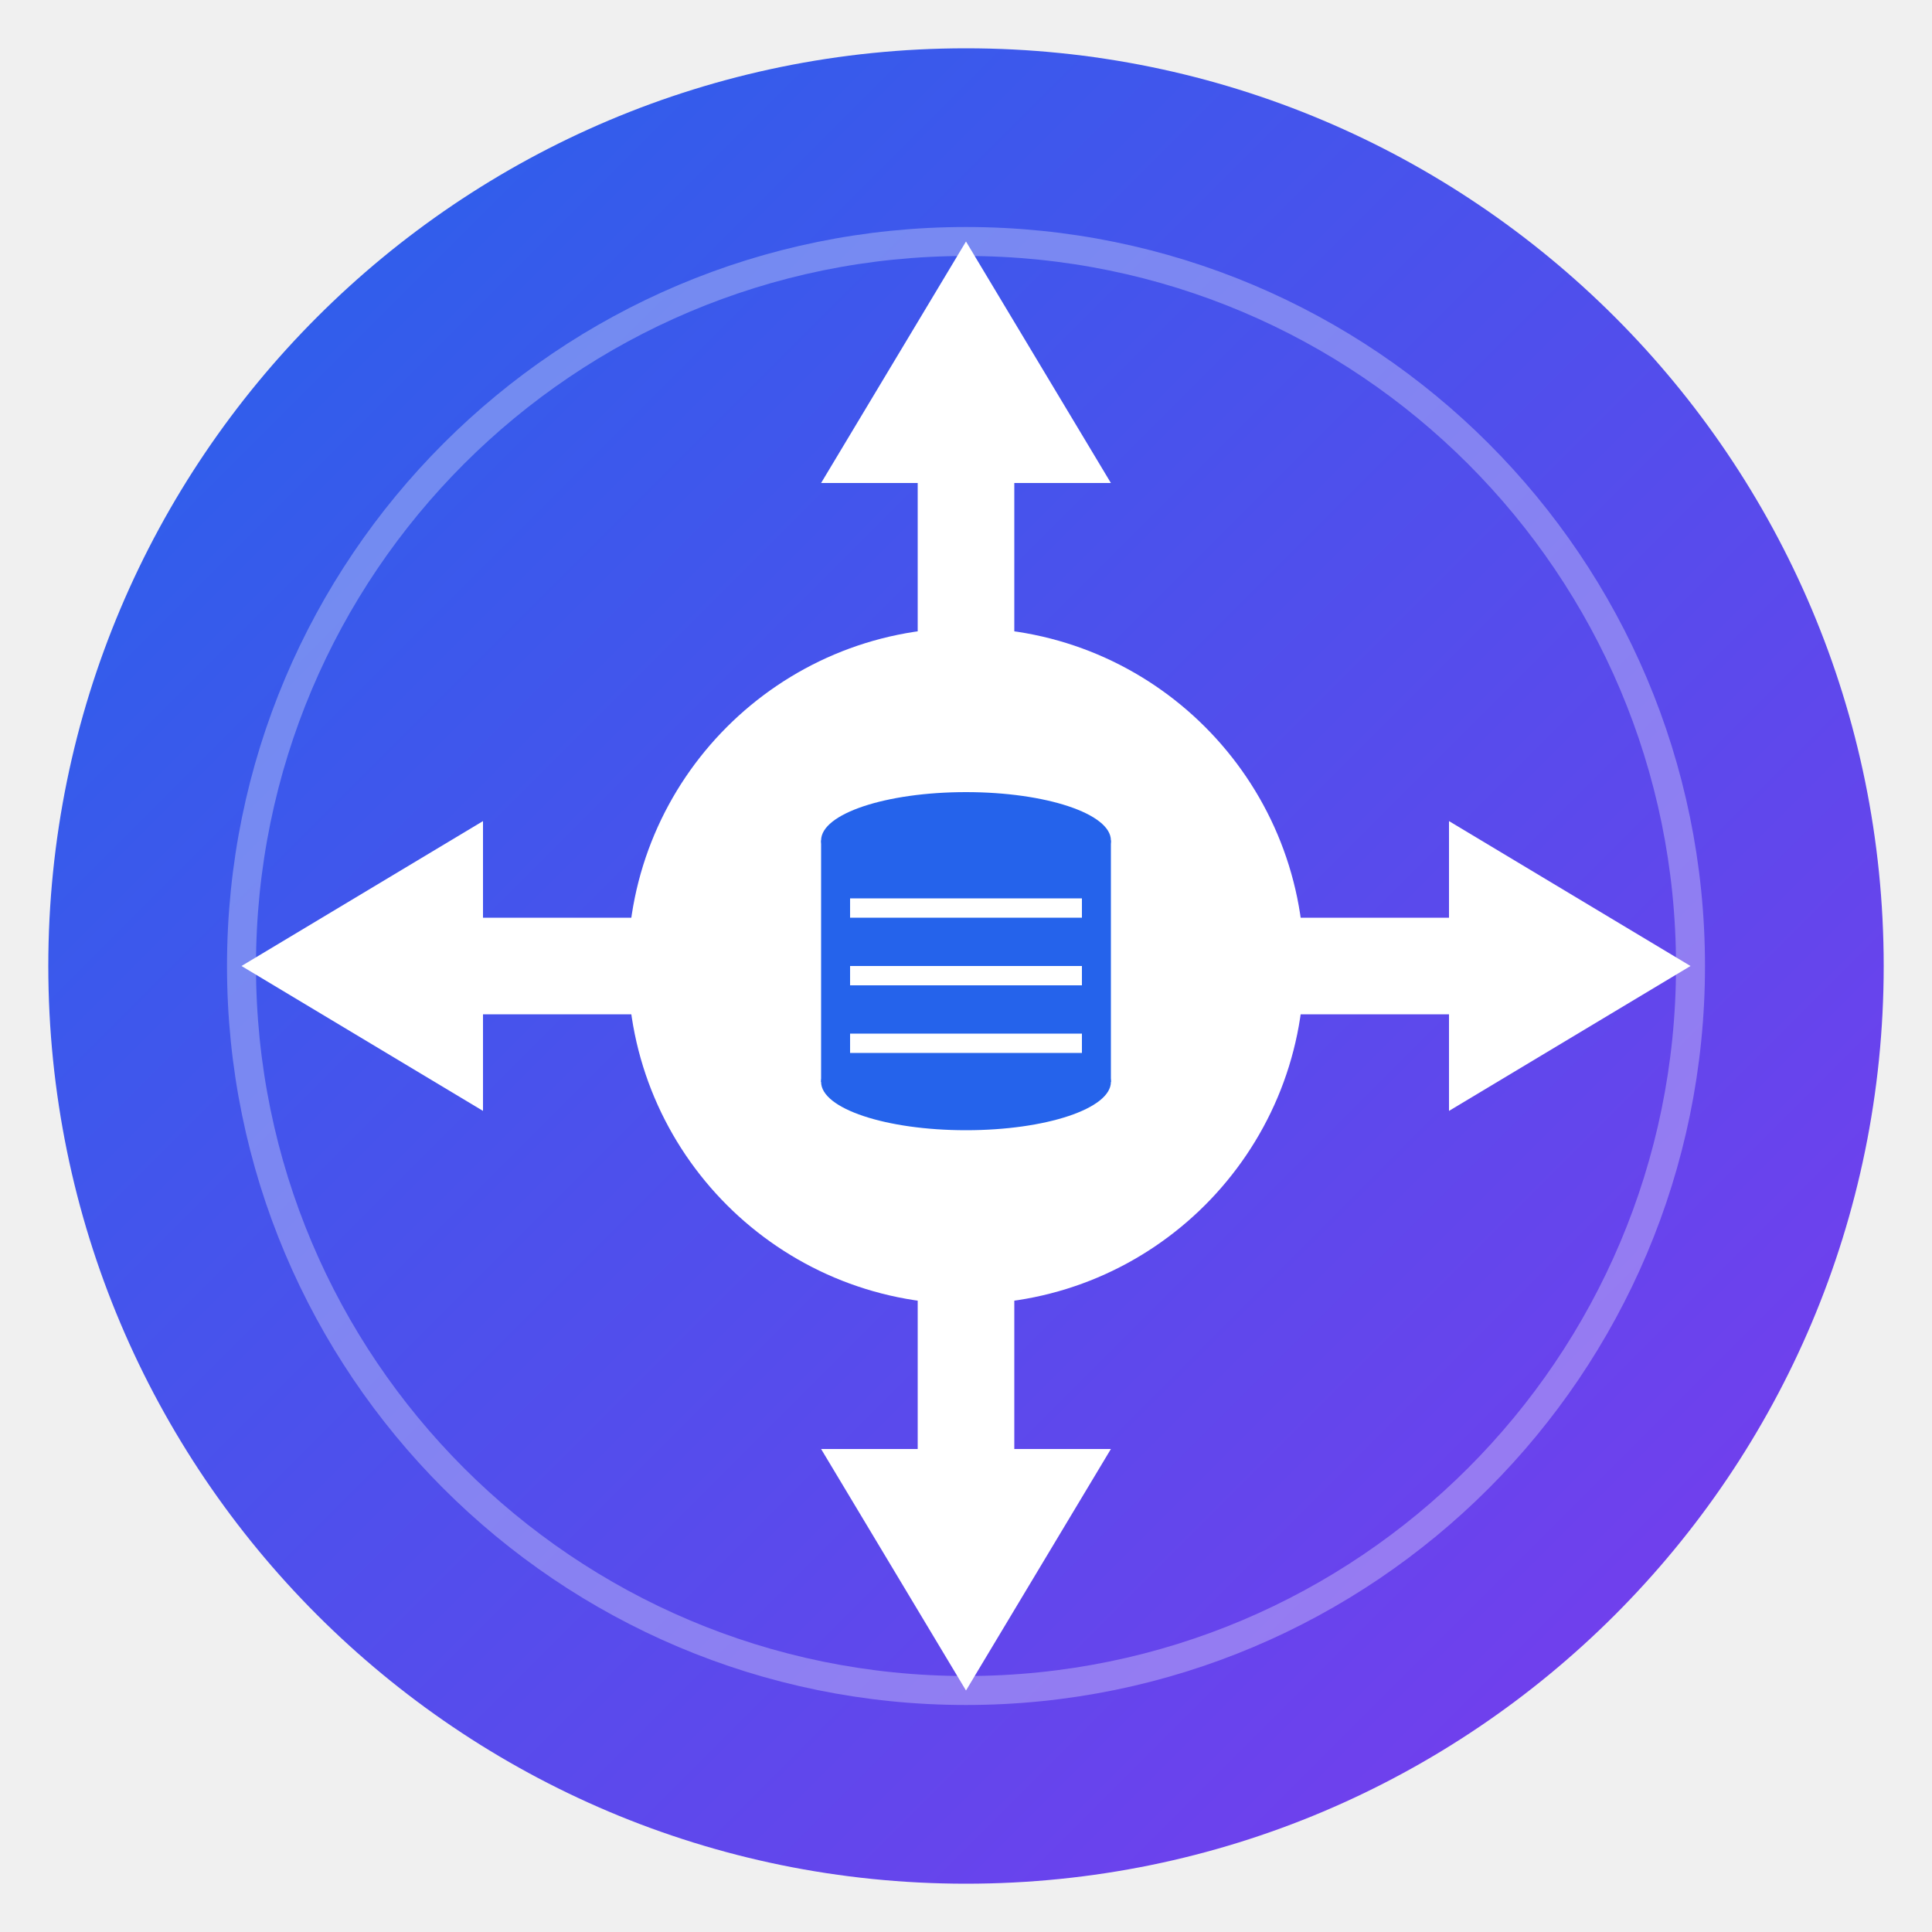
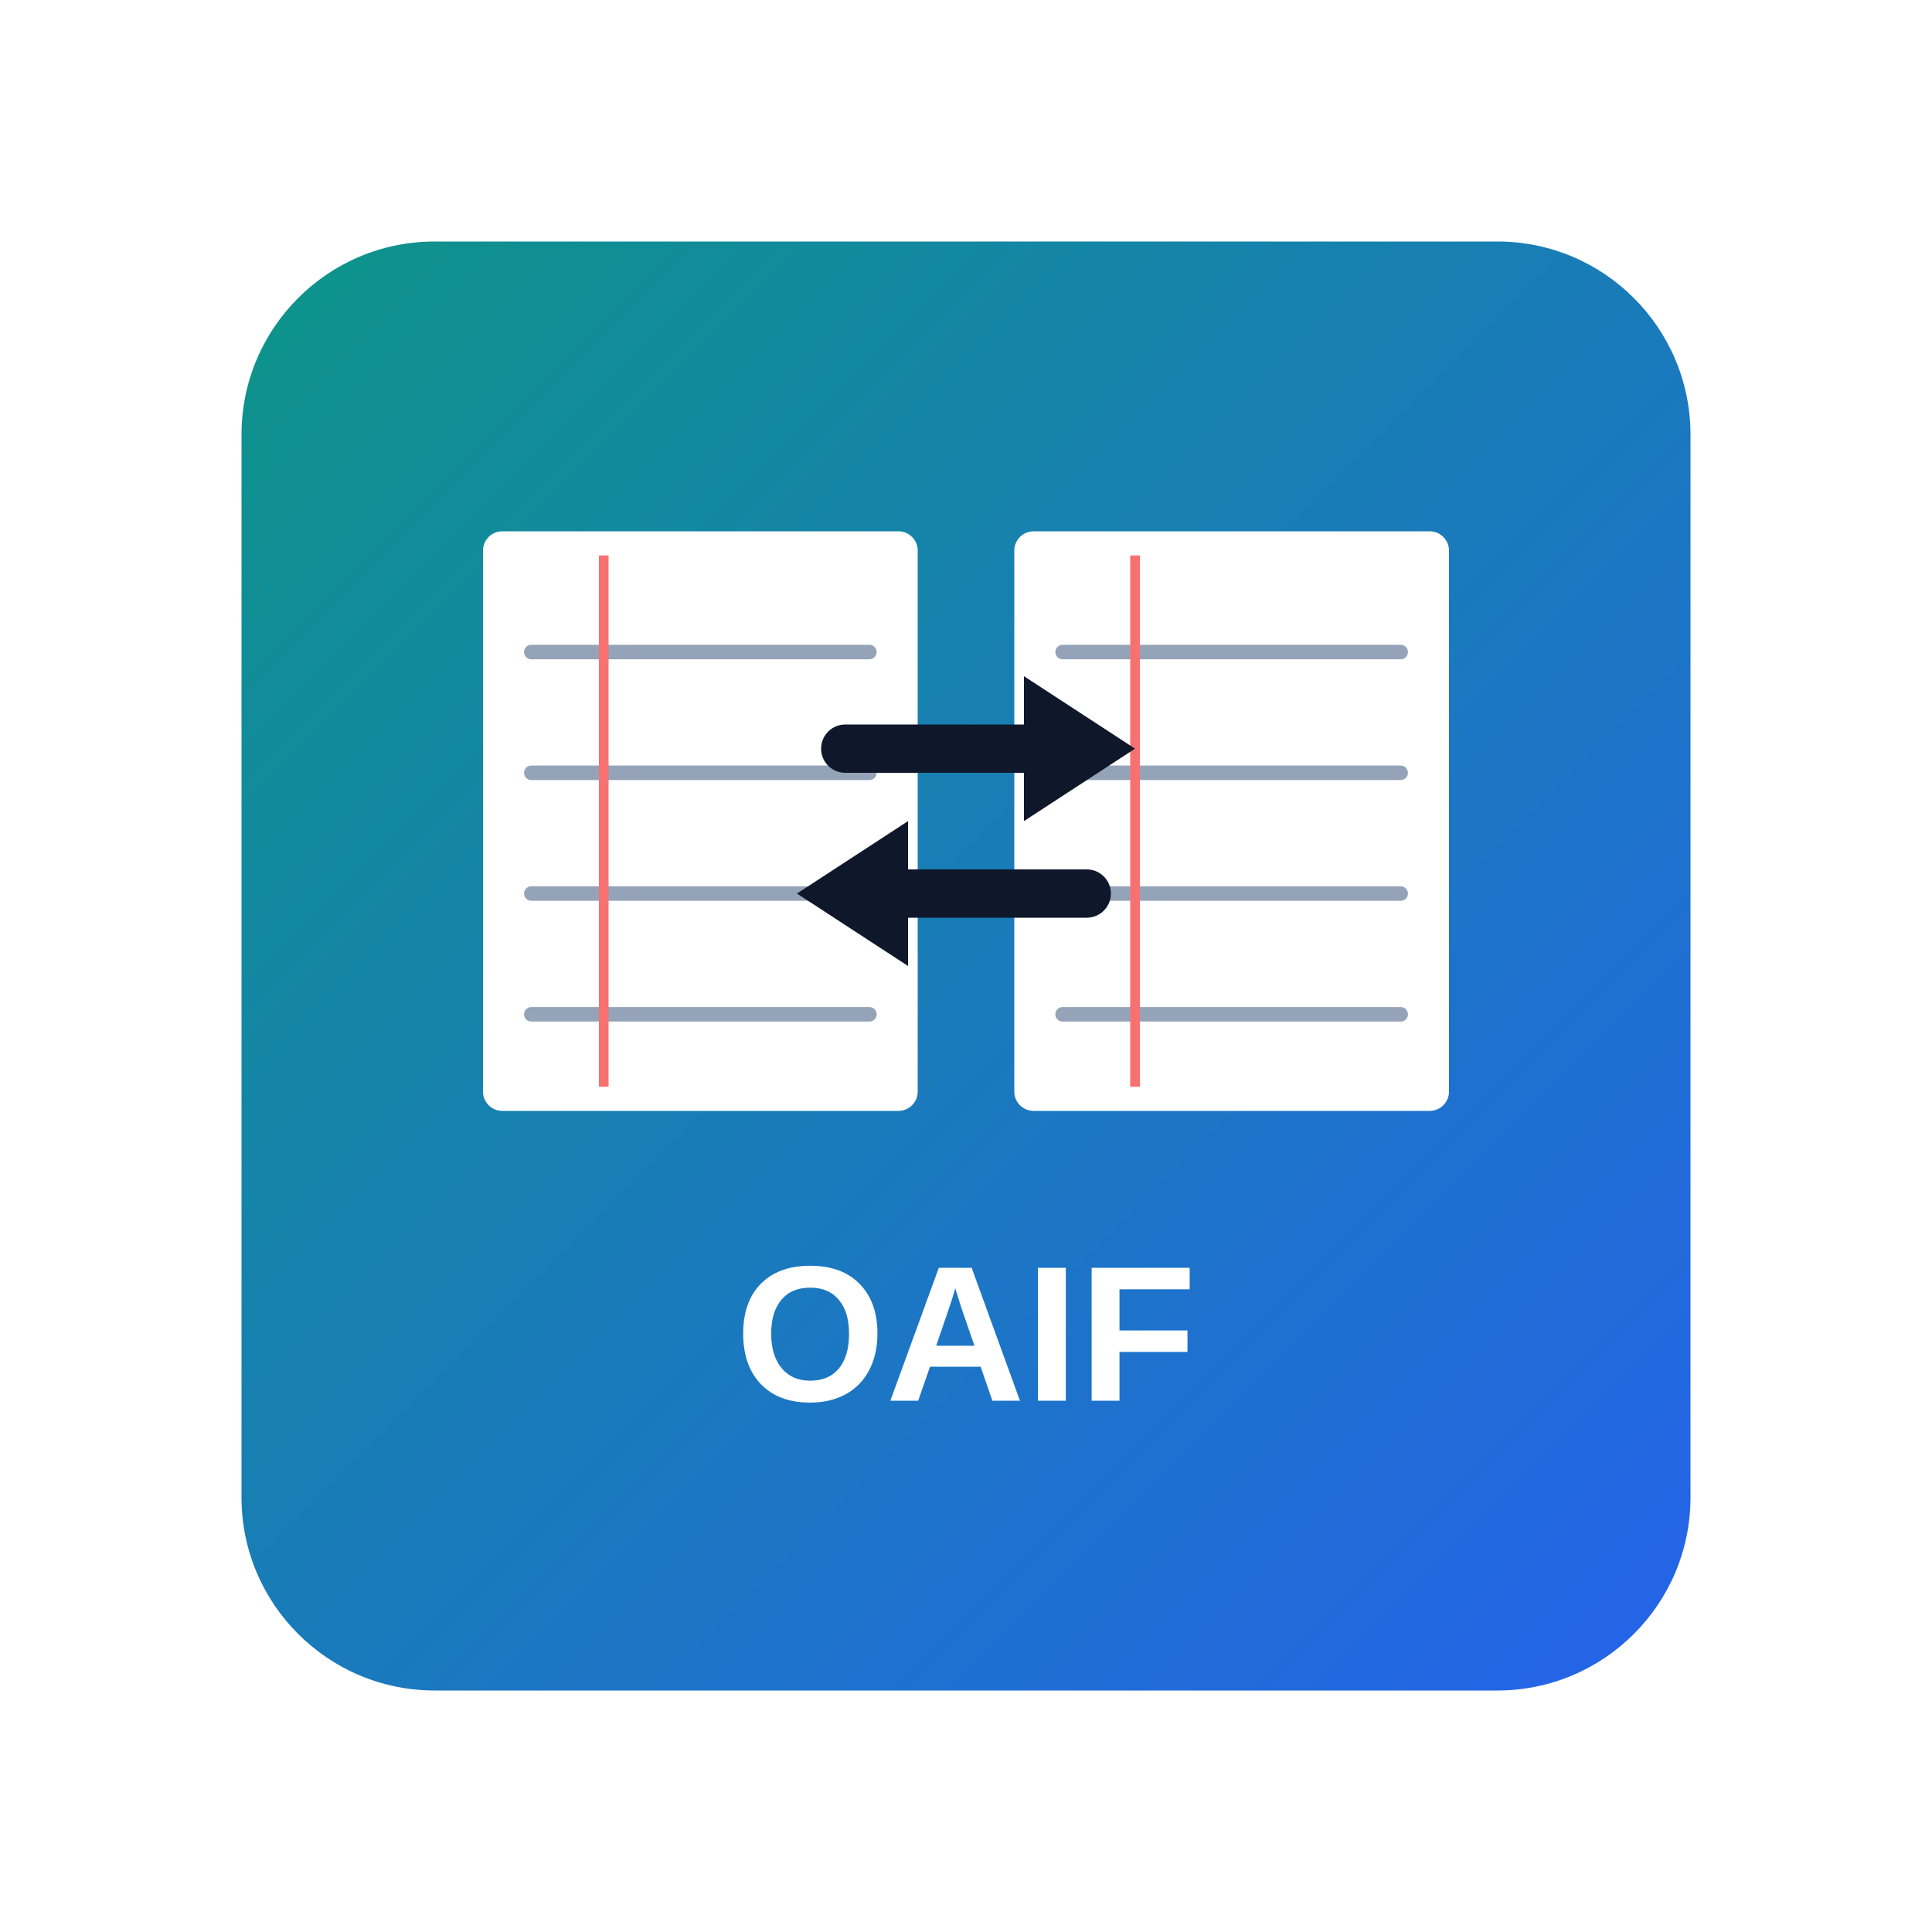
- <svg xmlns="http://www.w3.org/2000/svg" viewBox="0 0 200 200">
+ <svg xmlns="http://www.w3.org/2000/svg" viewBox="0 0 400 400">
  <defs>
-     <linearGradient id="bg" x1="0%" y1="0%" x2="100%" y2="100%">
-       <stop offset="0%" style="stop-color:#2563eb;stop-opacity:1" />
-       <stop offset="100%" style="stop-color:#7c3aed;stop-opacity:1" />
+     <linearGradient id="grad9" x1="0%" y1="0%" x2="100%" y2="100%">
+       <stop offset="0%" style="stop-color:#0d9488" />
+       <stop offset="100%" style="stop-color:#2563eb" />
    </linearGradient>
  </defs>
-   <circle cx="100" cy="100" r="95" fill="url(#bg)" />
-   <circle cx="100" cy="100" r="75" fill="none" stroke="white" stroke-width="3" opacity="0.3" />
-   <g fill="white">
-     <path d="M100 25 L115 50 L105 50 L105 70 L95 70 L95 50 L85 50 Z" transform="rotate(0 100 100)" />
-     <path d="M100 25 L115 50 L105 50 L105 70 L95 70 L95 50 L85 50 Z" transform="rotate(90 100 100)" />
-     <path d="M100 25 L115 50 L105 50 L105 70 L95 70 L95 50 L85 50 Z" transform="rotate(180 100 100)" />
-     <path d="M100 25 L115 50 L105 50 L105 70 L95 70 L95 50 L85 50 Z" transform="rotate(270 100 100)" />
+   <rect width="400" height="400" fill="white" />
+   <rect x="50" y="50" width="300" height="300" rx="40" fill="url(#grad9)" />
+   <g transform="translate(100, 110)">
+     <rect x="0" y="0" width="90" height="120" rx="4" fill="white" />
+     <line x1="10" y1="25" x2="80" y2="25" stroke="#94a3b8" stroke-width="3" stroke-linecap="round" />
+     <line x1="10" y1="50" x2="80" y2="50" stroke="#94a3b8" stroke-width="3" stroke-linecap="round" />
+     <line x1="10" y1="75" x2="80" y2="75" stroke="#94a3b8" stroke-width="3" stroke-linecap="round" />
+     <line x1="10" y1="100" x2="80" y2="100" stroke="#94a3b8" stroke-width="3" stroke-linecap="round" />
+     <line x1="25" y1="5" x2="25" y2="115" stroke="#f87171" stroke-width="2" />
+     <rect x="110" y="0" width="90" height="120" rx="4" fill="white" />
+     <line x1="120" y1="25" x2="190" y2="25" stroke="#94a3b8" stroke-width="3" stroke-linecap="round" />
+     <line x1="120" y1="50" x2="190" y2="50" stroke="#94a3b8" stroke-width="3" stroke-linecap="round" />
+     <line x1="120" y1="75" x2="190" y2="75" stroke="#94a3b8" stroke-width="3" stroke-linecap="round" />
+     <line x1="120" y1="100" x2="190" y2="100" stroke="#94a3b8" stroke-width="3" stroke-linecap="round" />
+     <line x1="135" y1="5" x2="135" y2="115" stroke="#f87171" stroke-width="2" />
  </g>
-   <circle cx="100" cy="100" r="35" fill="white" />
-   <g transform="translate(80, 82)">
-     <ellipse cx="20" cy="5" rx="15" ry="5" fill="#2563eb" />
-     <rect x="5" y="5" width="30" height="25" fill="#2563eb" />
-     <ellipse cx="20" cy="30" rx="15" ry="5" fill="#2563eb" />
-     <line x1="8" y1="12" x2="32" y2="12" stroke="white" stroke-width="2" />
-     <line x1="8" y1="19" x2="32" y2="19" stroke="white" stroke-width="2" />
-     <line x1="8" y1="26" x2="32" y2="26" stroke="white" stroke-width="2" />
+   <g transform="translate(200, 170)">
+     <line x1="-25" y1="-15" x2="15" y2="-15" stroke="#0f172a" stroke-width="10" stroke-linecap="round" />
+     <polygon points="12,-30 35,-15 12,0" fill="#0f172a" />
+     <line x1="25" y1="15" x2="-15" y2="15" stroke="#0f172a" stroke-width="10" stroke-linecap="round" />
+     <polygon points="-12,0 -35,15 -12,30" fill="#0f172a" />
  </g>
+   <text x="200" y="290" font-family="Arial, sans-serif" font-size="40" font-weight="bold" fill="white" text-anchor="middle">OAIF</text>
</svg>
